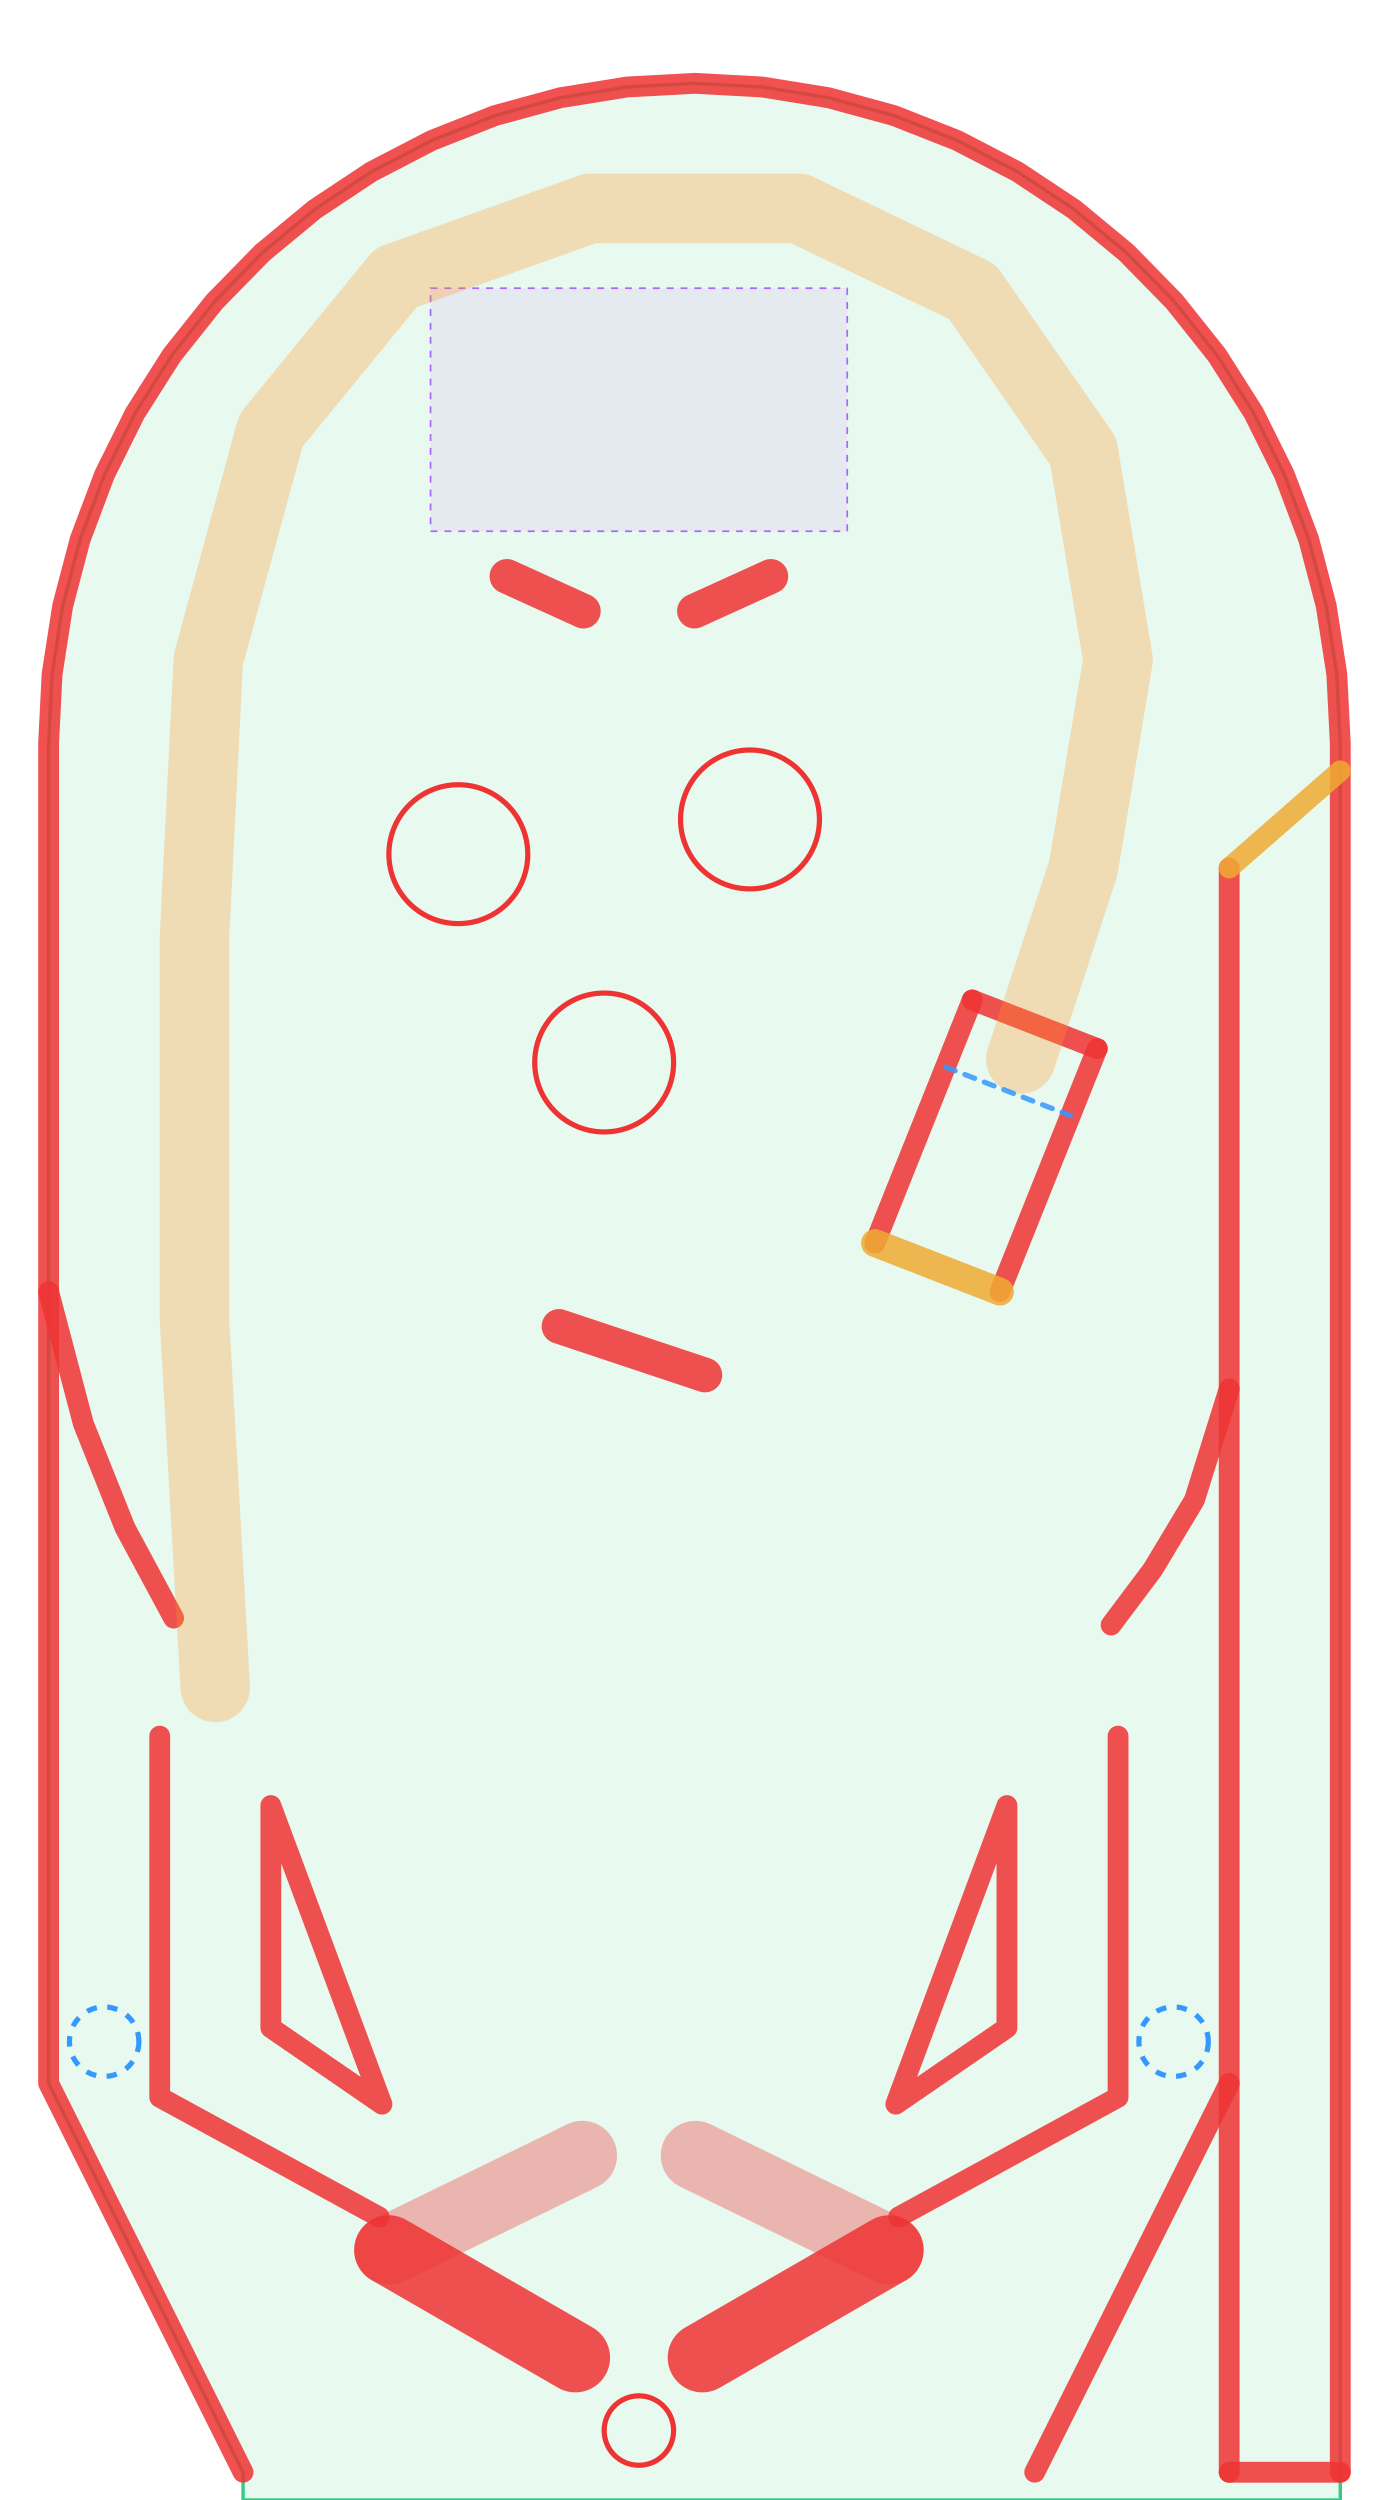
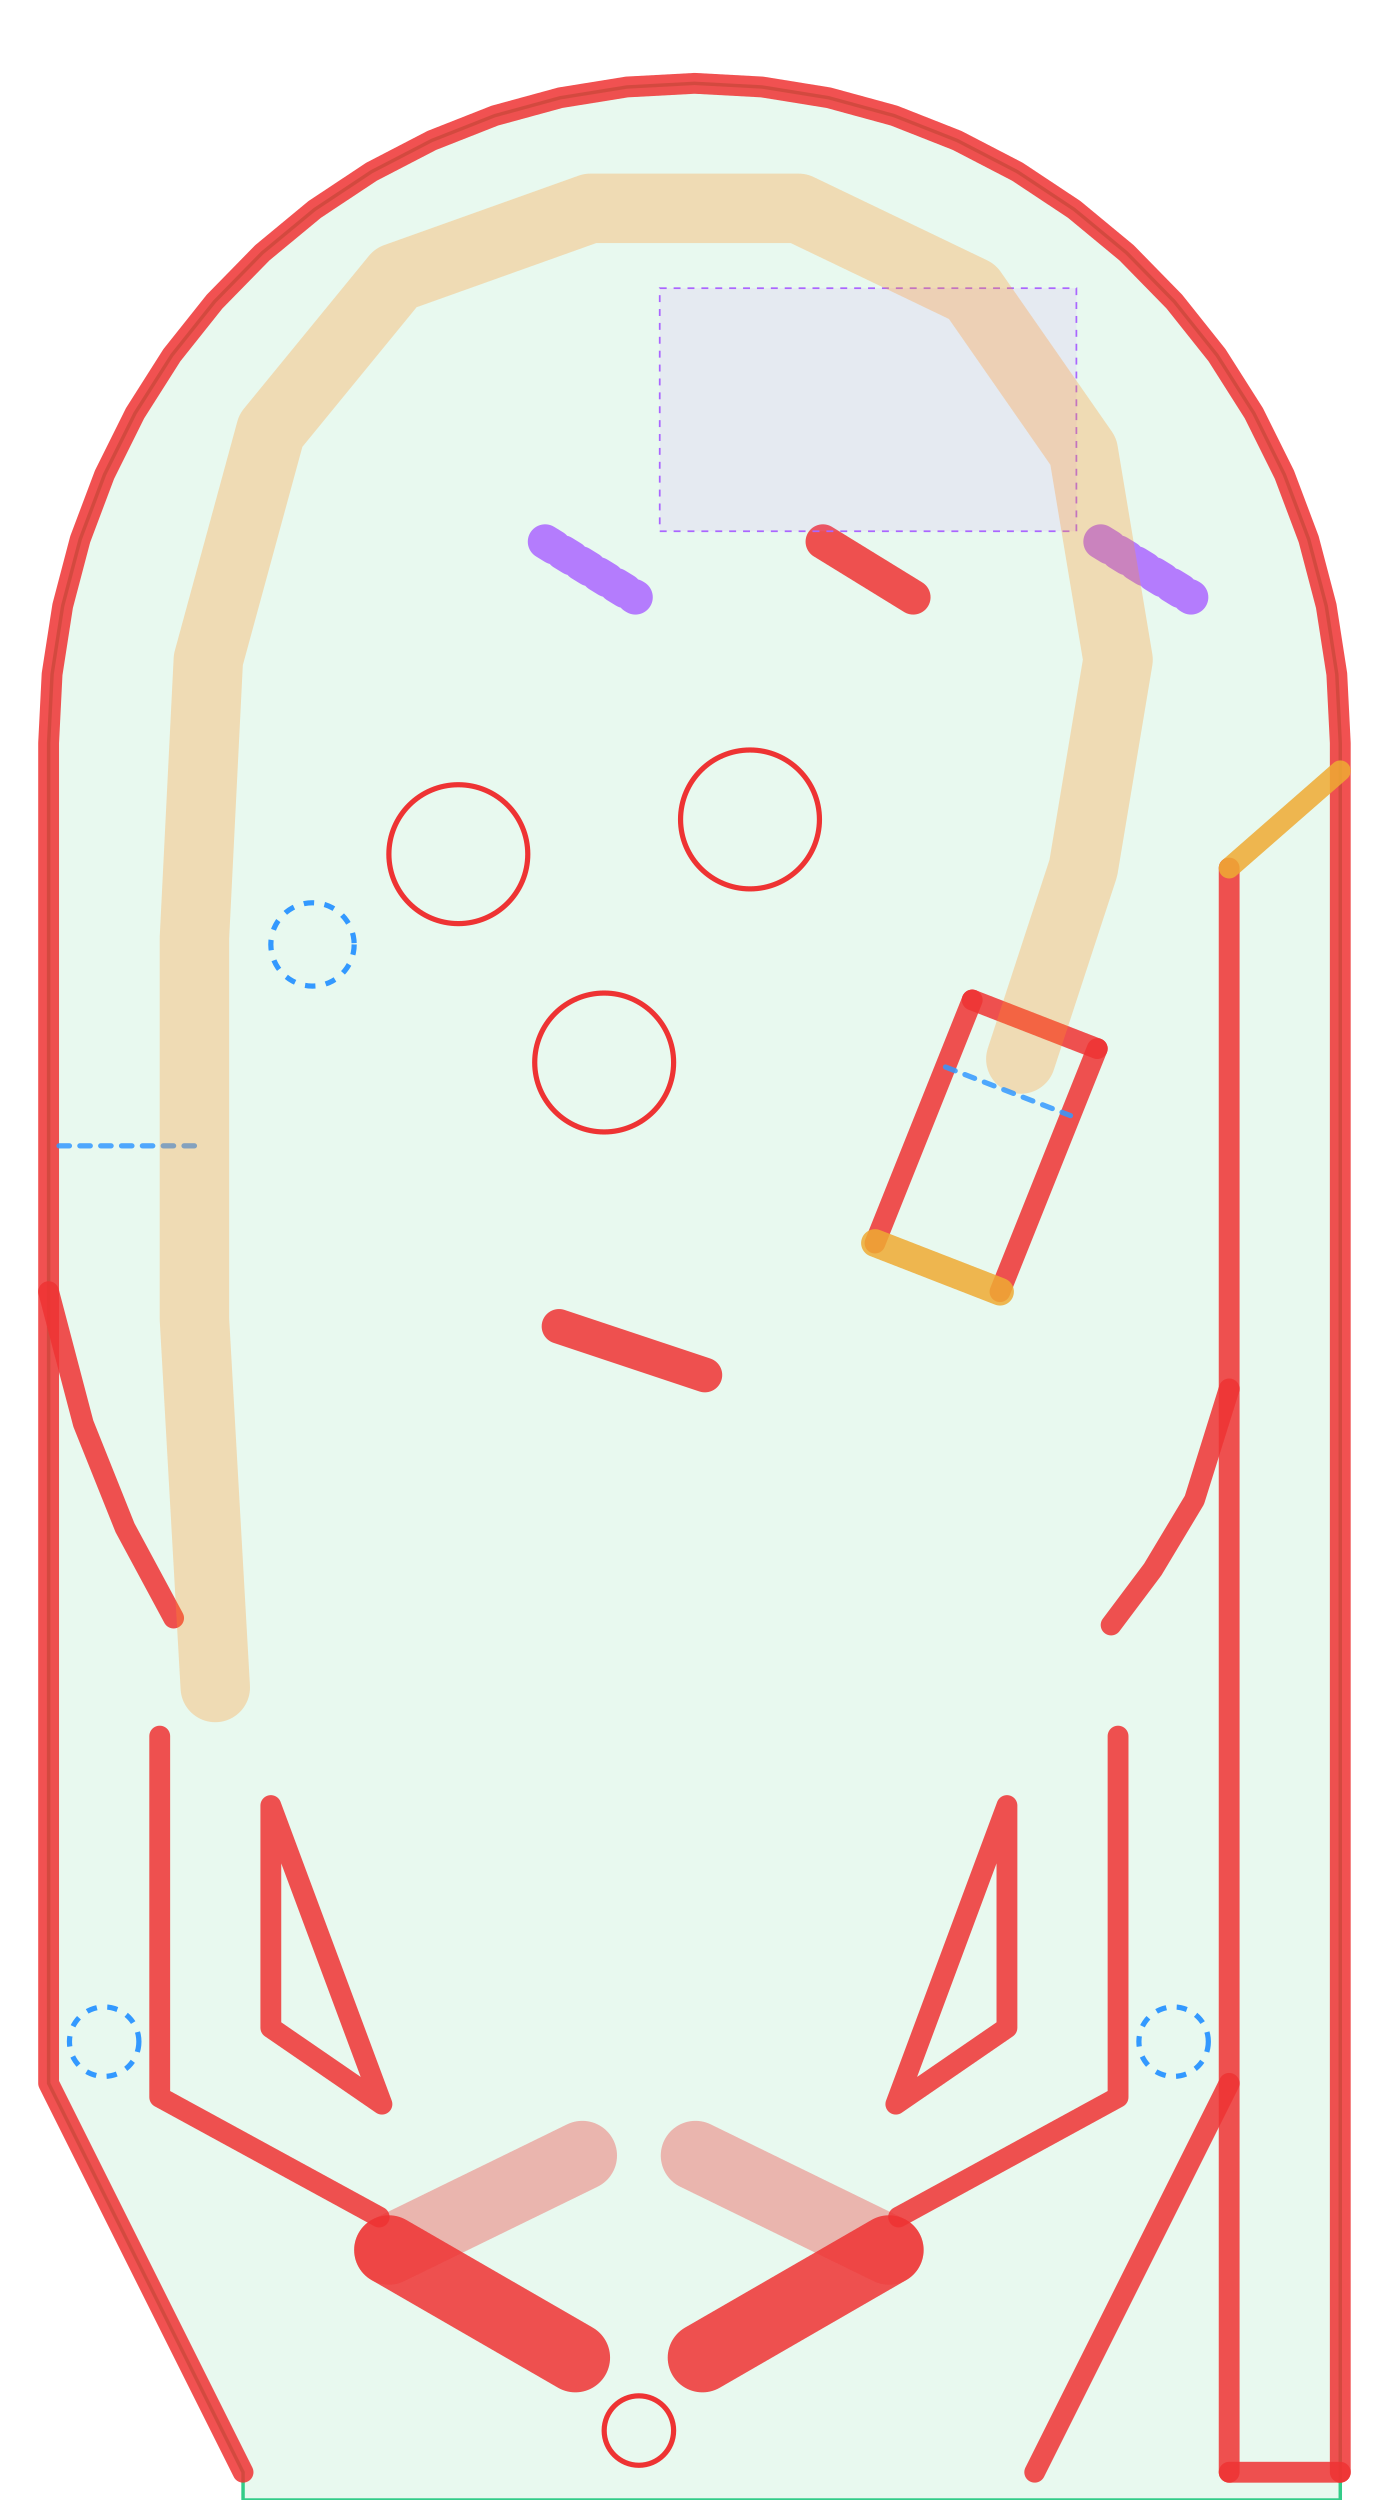
<svg xmlns="http://www.w3.org/2000/svg" width="800" height="1440" viewBox="0 0 800 1440">
  <polygon points="140.0,1440.0 140.0,1424.0 28.0,1200.0 28.0,428.0 30.0,388.3 36.1,349.0 46.2,310.6 60.2,273.4 77.8,238.0 99.0,204.6 123.6,173.7 151.1,145.6 181.3,120.6 214.0,98.9 248.7,80.9 285.0,66.6 322.7,56.3 361.1,50.1 400.0,48.0 438.9,50.1 477.3,56.3 515.0,66.6 551.3,80.9 586.0,98.9 618.7,120.6 648.9,145.6 676.4,173.7 701.0,204.6 722.2,238.0 739.8,273.4 753.8,310.6 763.9,349.0 770.0,388.3 772.0,428.0 772.0,1424.0 772.0,1440.0" fill="rgba(60,200,120,0.12)" stroke="#3c8" stroke-width="2" />
  <polyline points="140.0,1424.0 28.0,1200.0 28.0,428.0 30.0,388.3 36.1,349.0 46.2,310.6 60.2,273.4 77.8,238.0 99.0,204.6 123.6,173.7 151.1,145.6 181.3,120.6 214.0,98.9 248.7,80.9 285.0,66.6 322.7,56.3 361.1,50.1 400.0,48.0 438.9,50.1 477.3,56.3 515.0,66.6 551.3,80.9 586.0,98.9 618.7,120.6 648.9,145.6 676.4,173.7 701.0,204.6 722.2,238.0 739.8,273.4 753.8,310.6 763.9,349.0 770.0,388.3 772.0,428.0 772.0,1424.0" fill="none" stroke="#e33" stroke-width="12" stroke-linecap="round" stroke-linejoin="round" opacity="0.85" />
  <polyline points="708.0,1424.0 772.0,1424.0" fill="none" stroke="#e33" stroke-width="12" stroke-linecap="round" stroke-linejoin="round" opacity="0.85" />
  <polyline points="708.0,500.0 708.0,1424.0" fill="none" stroke="#e33" stroke-width="12" stroke-linecap="round" stroke-linejoin="round" opacity="0.85" />
  <polyline points="708.0,1200.0 596.0,1424.0" fill="none" stroke="#e33" stroke-width="12" stroke-linecap="round" stroke-linejoin="round" opacity="0.85" />
  <polyline points="772.0,444.0 708.0,500.0" fill="none" stroke="#ea3" stroke-width="12" stroke-linecap="round" stroke-linejoin="round" opacity="0.85" />
  <polyline points="28.0,744.0 48.0,820.0 72.0,880.0 100.0,932.0" fill="none" stroke="#e33" stroke-width="12" stroke-linecap="round" stroke-linejoin="round" opacity="0.85" />
  <polyline points="708.0,800.0 688.0,864.0 664.0,904.0 640.0,936.0" fill="none" stroke="#e33" stroke-width="12" stroke-linecap="round" stroke-linejoin="round" opacity="0.85" />
  <polyline points="92.0,1000.0 92.0,1208.0 218.4,1277.0" fill="none" stroke="#e33" stroke-width="12" stroke-linecap="round" stroke-linejoin="round" opacity="0.85" />
  <polyline points="644.0,1000.0 644.0,1208.0 517.6,1277.0" fill="none" stroke="#e33" stroke-width="12" stroke-linecap="round" stroke-linejoin="round" opacity="0.85" />
  <polyline points="156.0,1040.0 156.0,1168.0 220.0,1212.0 156.0,1040.0" fill="none" stroke="#e33" stroke-width="12" stroke-linecap="round" stroke-linejoin="round" opacity="0.85" />
  <polyline points="580.0,1040.0 580.0,1168.0 516.0,1212.0 580.0,1040.0" fill="none" stroke="#e33" stroke-width="12" stroke-linecap="round" stroke-linejoin="round" opacity="0.85" />
  <circle cx="60" cy="1176" r="20" fill="none" stroke="#39f" stroke-width="3" stroke-dasharray="6 6" />
  <circle cx="676" cy="1176" r="20" fill="none" stroke="#39f" stroke-width="3" stroke-dasharray="6 6" />
  <circle cx="368" cy="1400" r="20" fill="none" stroke="#e33" stroke-width="3" />
  <circle cx="264" cy="492" r="40" fill="none" stroke="#e33" stroke-width="3" />
  <circle cx="432" cy="472" r="40" fill="none" stroke="#e33" stroke-width="3" />
  <circle cx="348" cy="612" r="40" fill="none" stroke="#e33" stroke-width="3" />
  <polyline points="322.0,764.0 406.0,792.0" fill="none" stroke="#e33" stroke-width="20" stroke-linecap="round" stroke-linejoin="round" opacity="0.85" />
-   <polyline points="292.0,332.0 336.0,352.0" fill="none" stroke="#e33" stroke-width="20" stroke-linecap="round" stroke-linejoin="round" opacity="0.85" />
-   <polyline points="400.0,352.0 444.0,332.0" fill="none" stroke="#e33" stroke-width="20" stroke-linecap="round" stroke-linejoin="round" opacity="0.85" />
-   <rect x="248" y="166" width="240" height="140" fill="rgba(200,120,255,0.12)" stroke="#a6f" stroke-dasharray="4 4" />
+   <polyline points="474.0,312.0 526.0,344.0" fill="none" stroke="#e33" stroke-width="20" stroke-linecap="round" stroke-linejoin="round" opacity="0.85" />
+   <polyline points="314.0,312.0 366.0,344.0" fill="none" stroke="#a6f" stroke-width="20" stroke-linecap="round" stroke-linejoin="round" stroke-dasharray="6 6" opacity="0.85" />
+   <polyline points="634.0,312.0 686.0,344.0" fill="none" stroke="#a6f" stroke-width="20" stroke-linecap="round" stroke-linejoin="round" stroke-dasharray="6 6" opacity="0.85" />
+   <rect x="380" y="166" width="240" height="140" fill="rgba(200,120,255,0.12)" stroke="#a6f" stroke-dasharray="4 4" />
+   <circle cx="180" cy="544" r="24" fill="none" stroke="#39f" stroke-width="3" stroke-dasharray="6 6" />
+   <polyline points="34.0,660.0 116.0,660.0" fill="none" stroke="#39f" stroke-width="3" stroke-linecap="round" stroke-linejoin="round" stroke-dasharray="6 6" opacity="0.85" />
  <polyline points="504.0,716.0 560.0,576.0" fill="none" stroke="#e33" stroke-width="12" stroke-linecap="round" stroke-linejoin="round" opacity="0.85" />
  <polyline points="576.0,744.0 632.0,604.0" fill="none" stroke="#e33" stroke-width="12" stroke-linecap="round" stroke-linejoin="round" opacity="0.85" />
  <polyline points="560.0,576.0 632.0,604.0" fill="none" stroke="#e33" stroke-width="12" stroke-linecap="round" stroke-linejoin="round" opacity="0.85" />
  <polyline points="588.0,610.0 624.0,500.0 644.0,380.0 624.0,260.0 560.0,168.0 460.0,120.0 340.0,120.0 228.0,160.0 156.0,248.0 120.0,380.0 112.0,540.0 112.0,760.0 124.0,972.0" fill="none" stroke="rgba(255,150,40,0.35)" stroke-width="40" stroke-linecap="round" stroke-linejoin="round" opacity="0.85" />
  <polyline points="544.6,614.6 616.6,642.6" fill="none" stroke="#39f" stroke-width="3" stroke-linecap="round" stroke-linejoin="round" stroke-dasharray="6 6" opacity="0.85" />
  <polyline points="504.0,716.0 576.0,744.0" fill="none" stroke="#ea3" stroke-width="16" stroke-linecap="round" stroke-linejoin="round" opacity="0.85" />
  <polyline points="224.0,1296.0 331.4,1358.0" fill="none" stroke="#e33" stroke-width="40" stroke-linecap="round" stroke-linejoin="round" opacity="0.85" />
  <polyline points="224.0,1296.0 335.4,1241.6" fill="none" stroke="rgba(238,51,51,0.4)" stroke-width="40" stroke-linecap="round" stroke-linejoin="round" opacity="0.85" />
  <polyline points="512.0,1296.0 404.6,1358.0" fill="none" stroke="#e33" stroke-width="40" stroke-linecap="round" stroke-linejoin="round" opacity="0.85" />
  <polyline points="512.0,1296.0 400.6,1241.6" fill="none" stroke="rgba(238,51,51,0.4)" stroke-width="40" stroke-linecap="round" stroke-linejoin="round" opacity="0.85" />
</svg>
